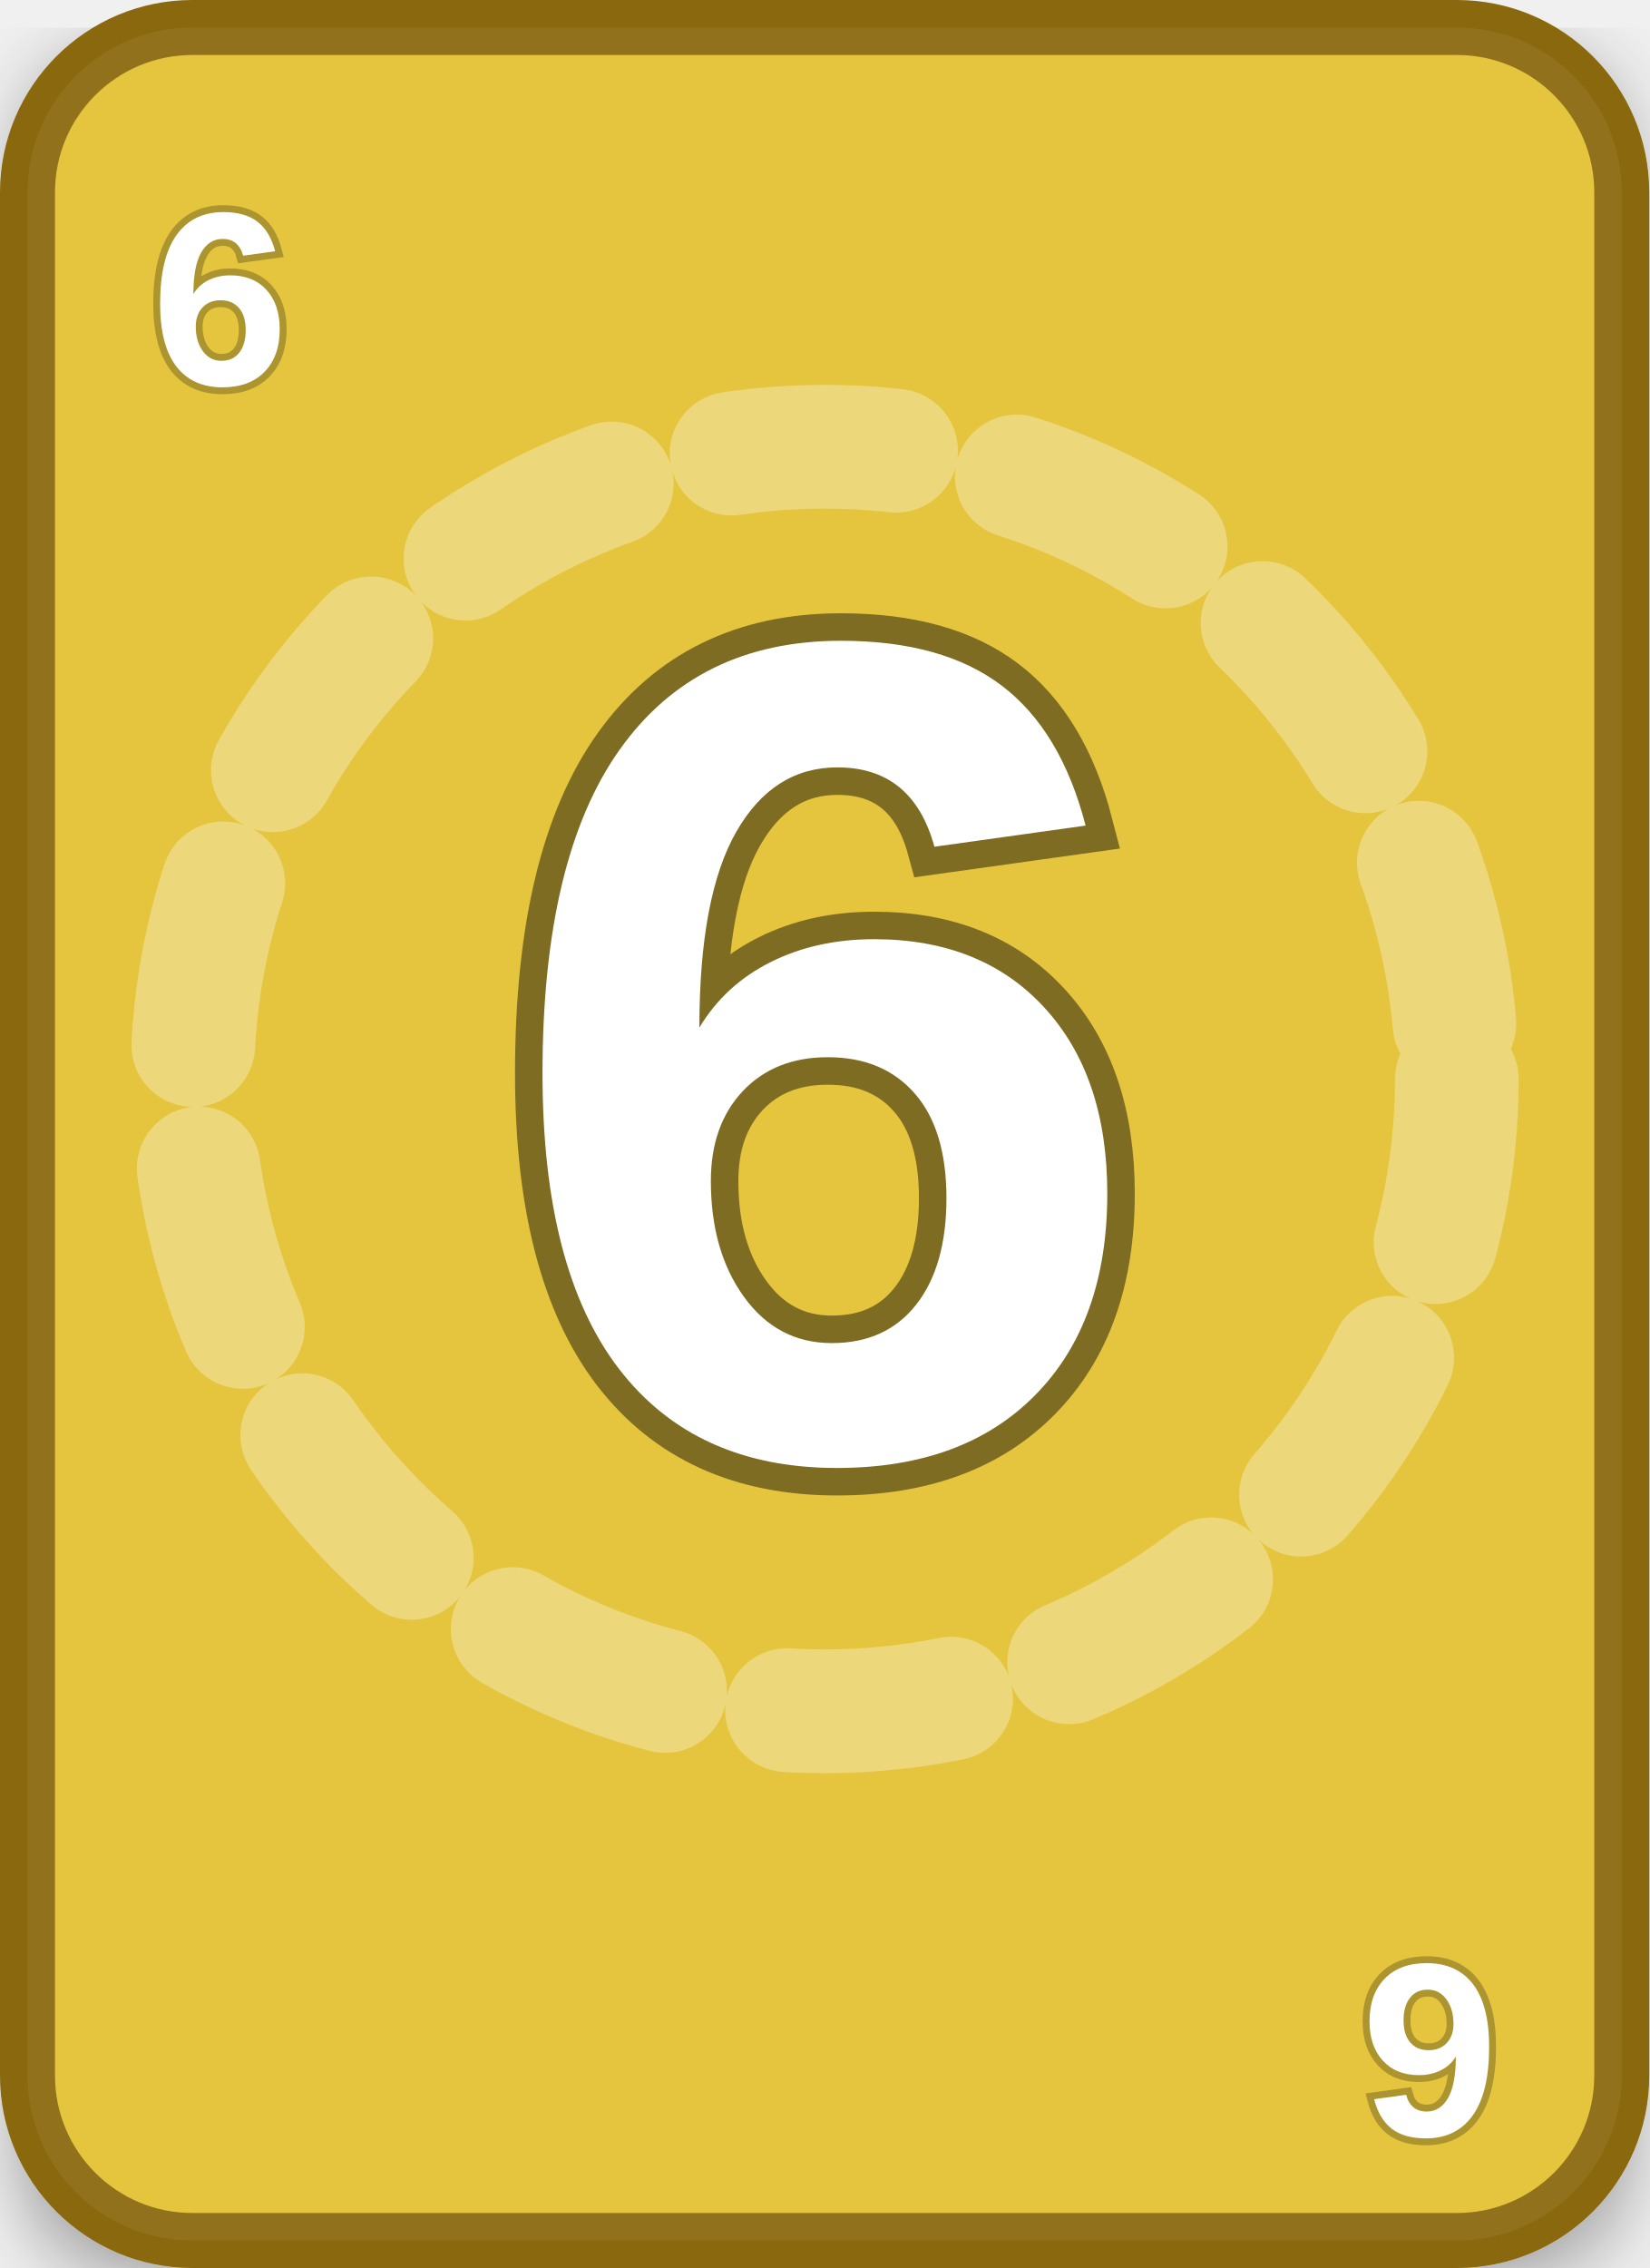
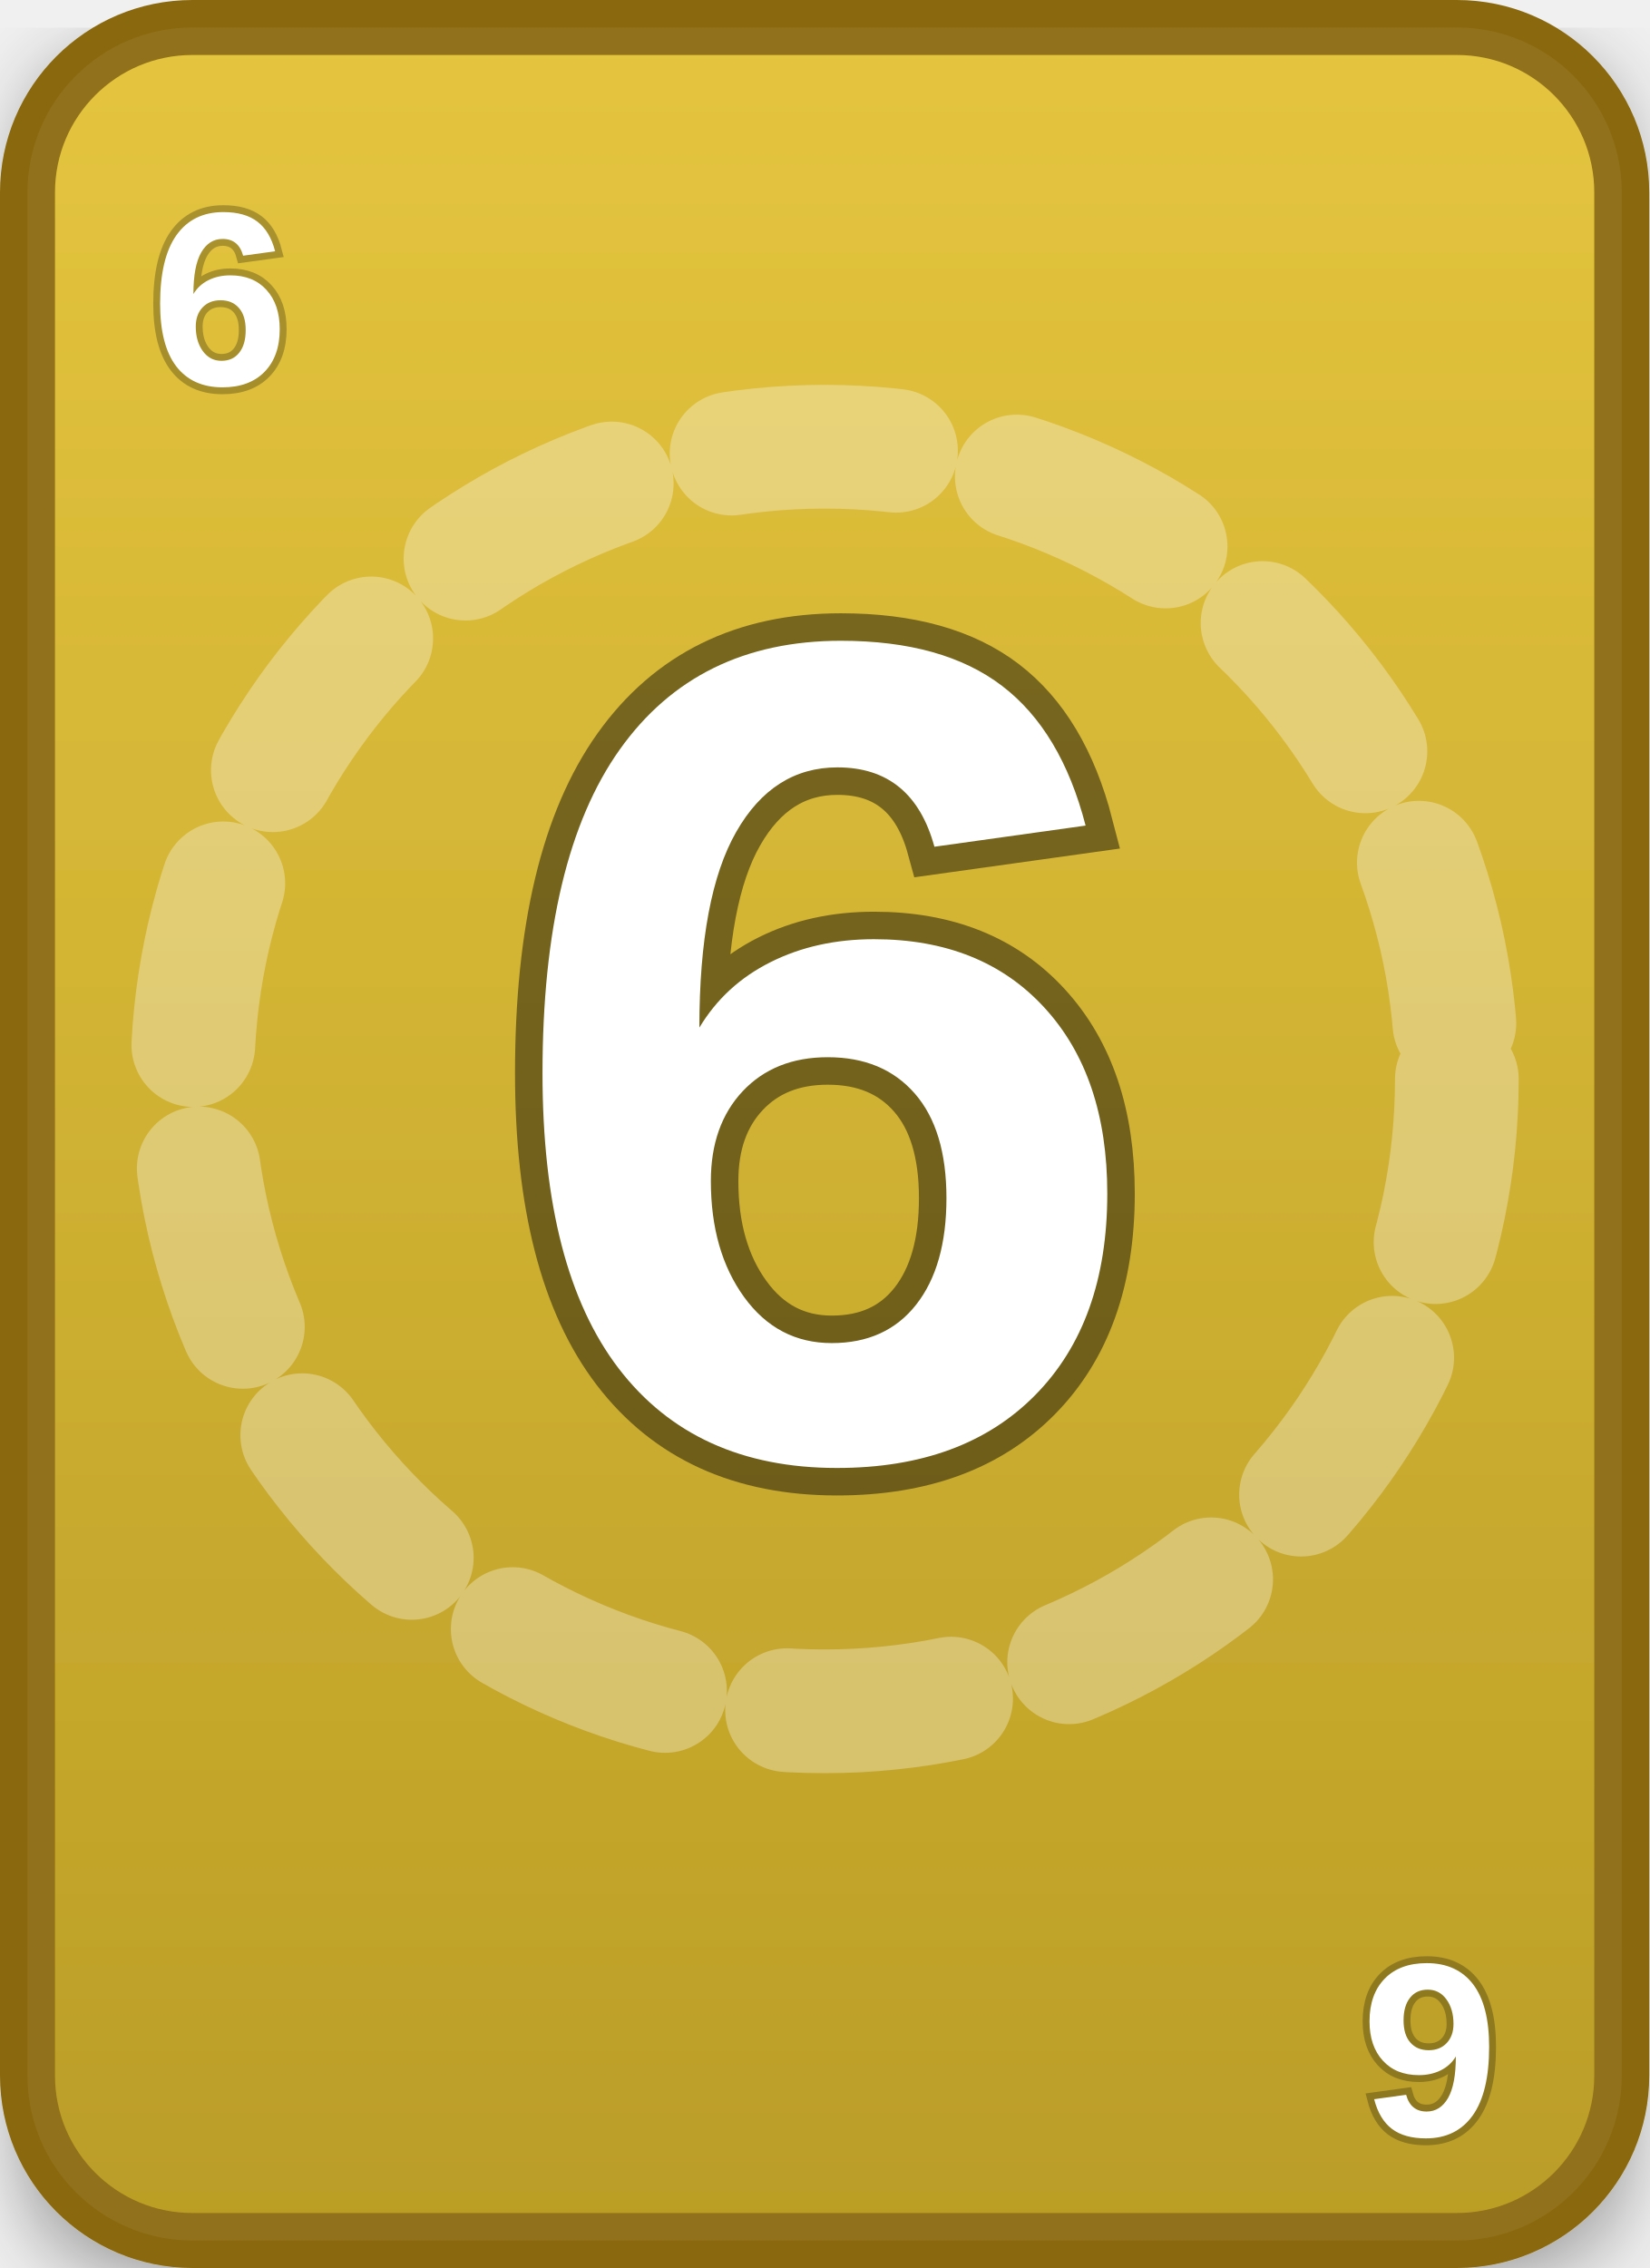
<svg xmlns="http://www.w3.org/2000/svg" viewBox="0 0 240 330" width="240" height="330">
  <defs>
    <linearGradient id="grad_yellow_6_filled" x1="0" y1="0" x2="0" y2="1">
      <stop offset="0%" stop-color="#e3c132" />
-       <stop offset="100%" stop-color="#e3c132" />
+       <stop offset="100%" stop-color="#b69719" />
    </linearGradient>
    <filter id="shadow" x="-10%" y="-10%" width="120%" height="120%">
      <feDropShadow dx="0" dy="4" stdDeviation="6" flood-color="rgba(0,0,0,0.35)" />
    </filter>
  </defs>
  <rect x="4" y="4" rx="24" ry="24" width="232" height="322" fill="url(#grad_yellow_6_filled)" stroke="#8a6808" stroke-width="8" filter="url(#shadow)" />
  <rect x="4" y="4" rx="24" ry="24" width="232" height="322" fill="rgba(255,255,255,0.06)" />
  <circle cx="120" cy="157" r="92" fill="none" stroke="rgba(255,255,255,0.32)" stroke-width="18" stroke-linecap="round" stroke-dasharray="24 18" />
  <g font-family="Arial, sans-serif" font-size="36" font-weight="700" fill="#ffffff" stroke="rgba(0,0,0,0.25)" stroke-width="2" paint-order="stroke" text-anchor="middle">
    <text x="32" y="56">6</text>
    <text x="208" y="286" transform="rotate(180 208 286)">6</text>
  </g>
  <g font-family="Arial, sans-serif" font-size="170" font-weight="900" fill="#ffffff" stroke="rgba(0,0,0,0.45)" stroke-width="8" paint-order="stroke" text-anchor="middle" dominant-baseline="central">
    <text x="120" y="153">6</text>
  </g>
</svg>
